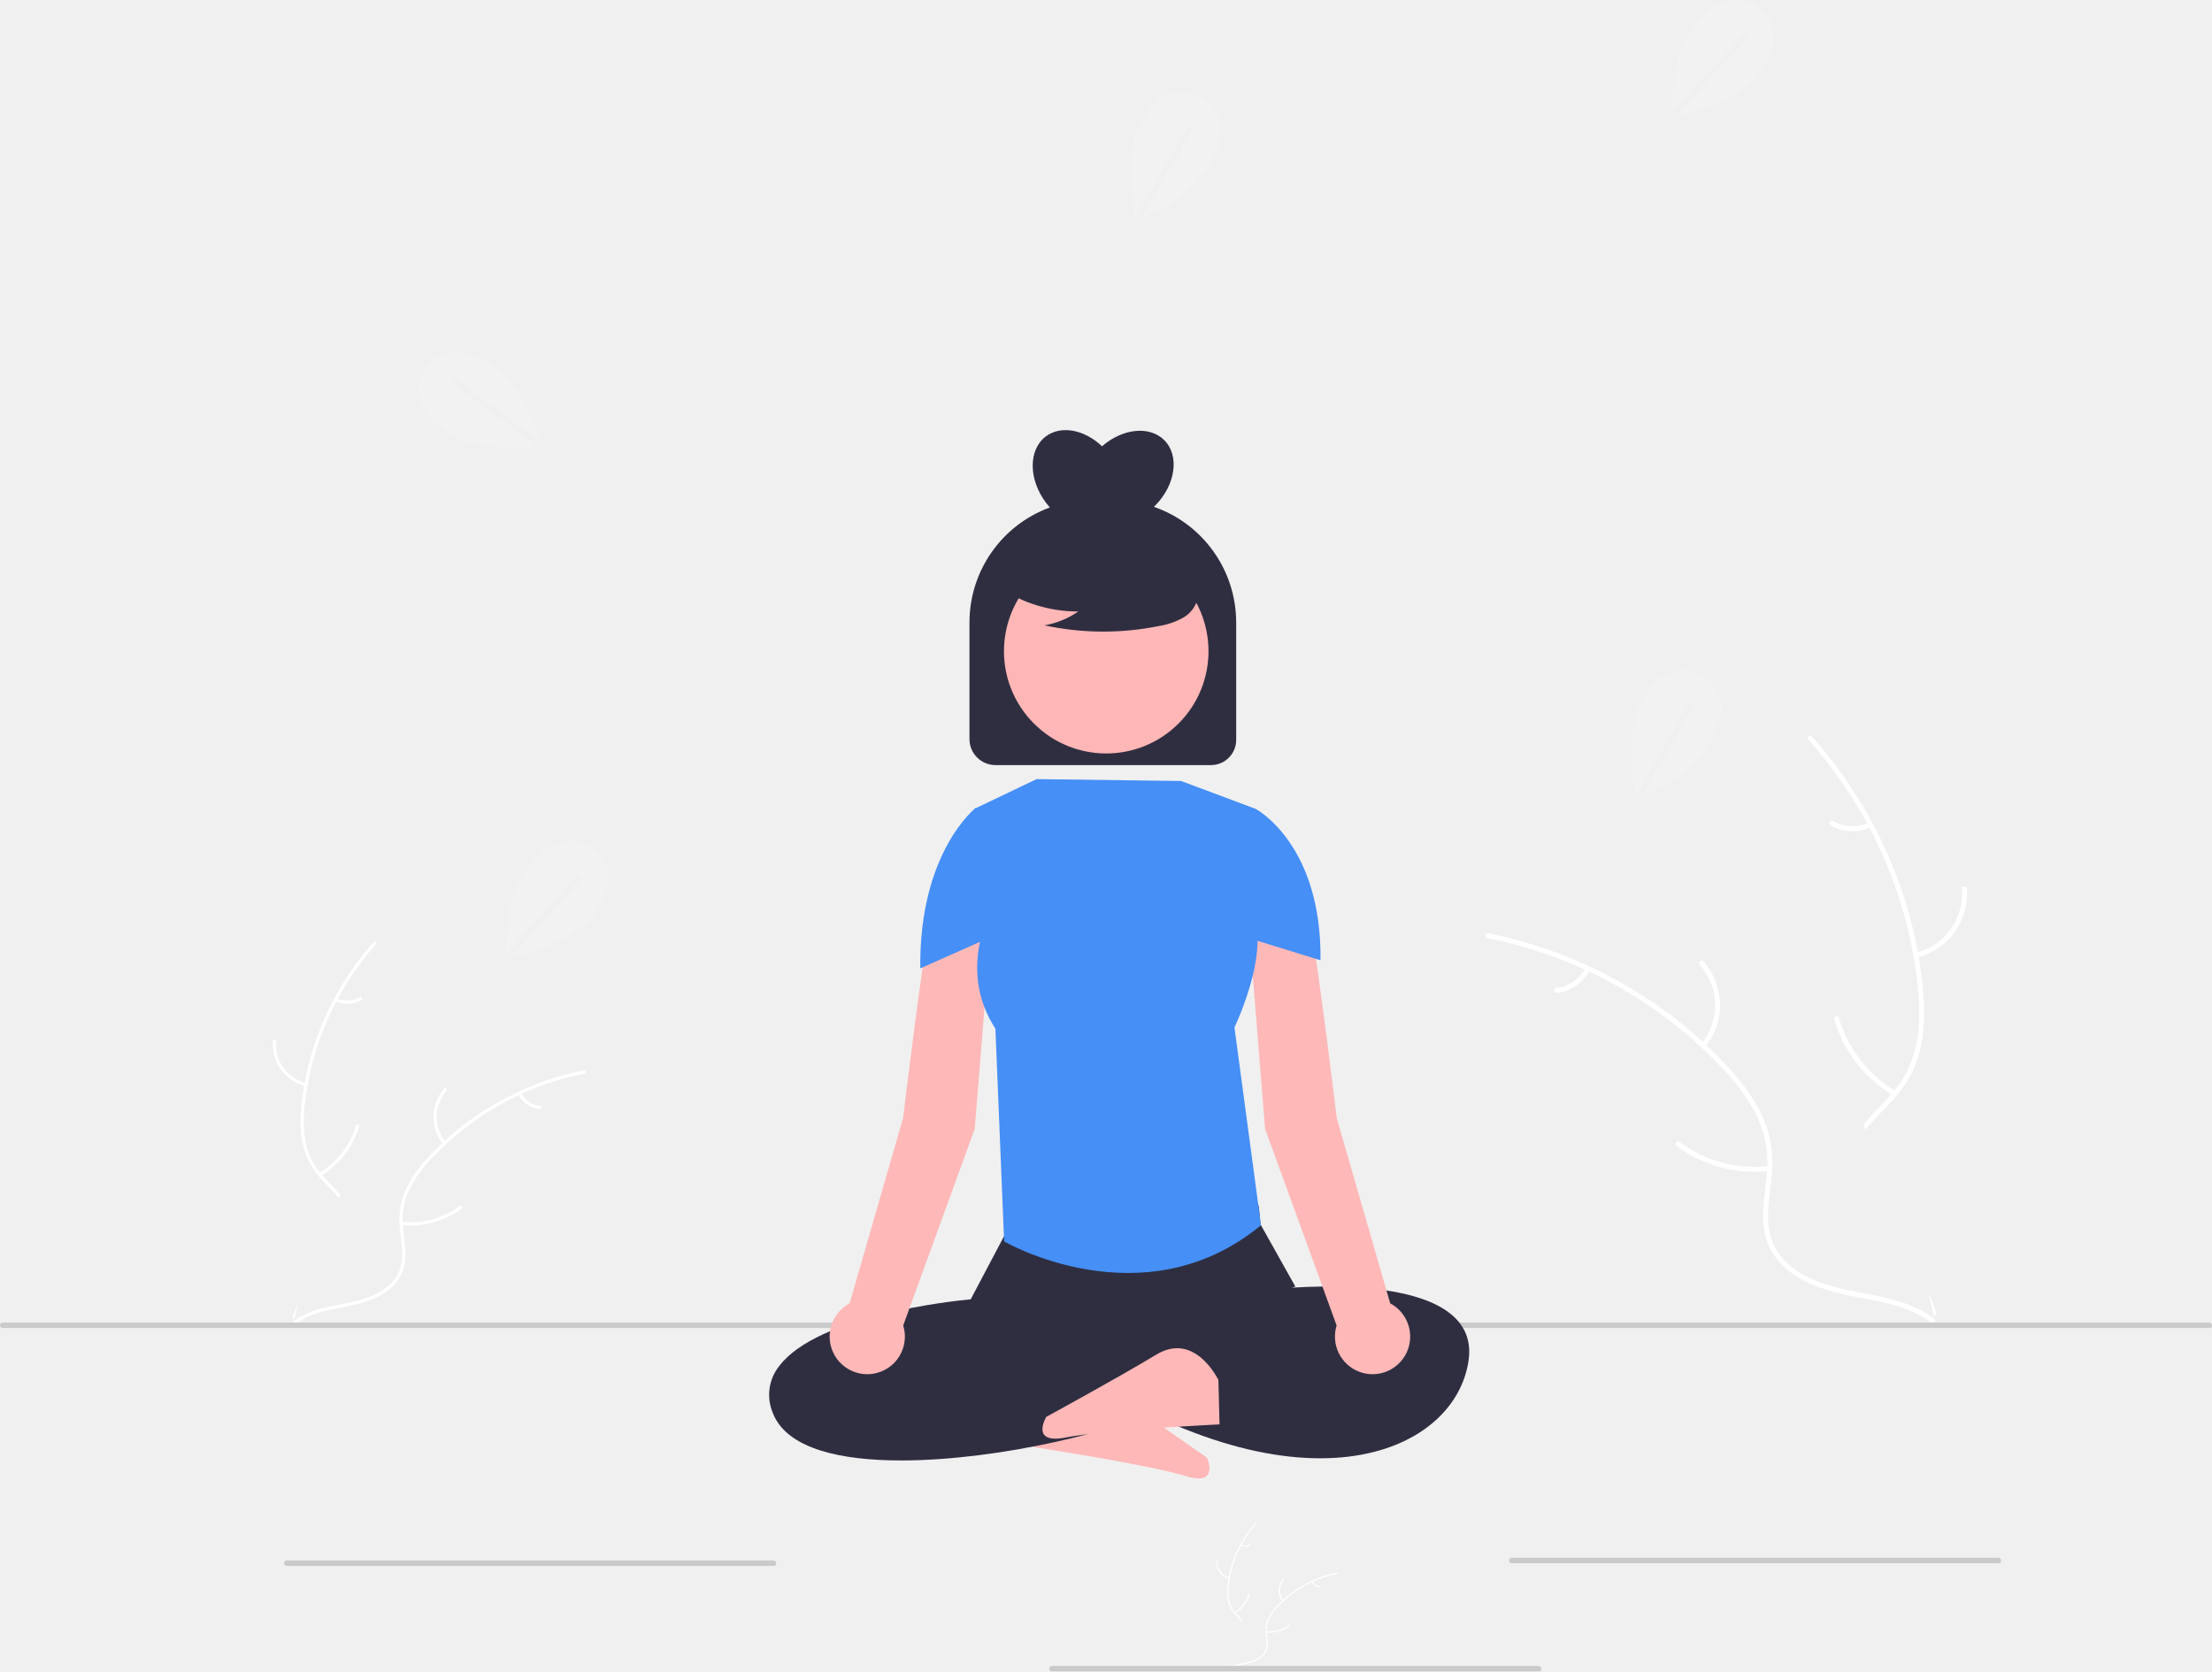
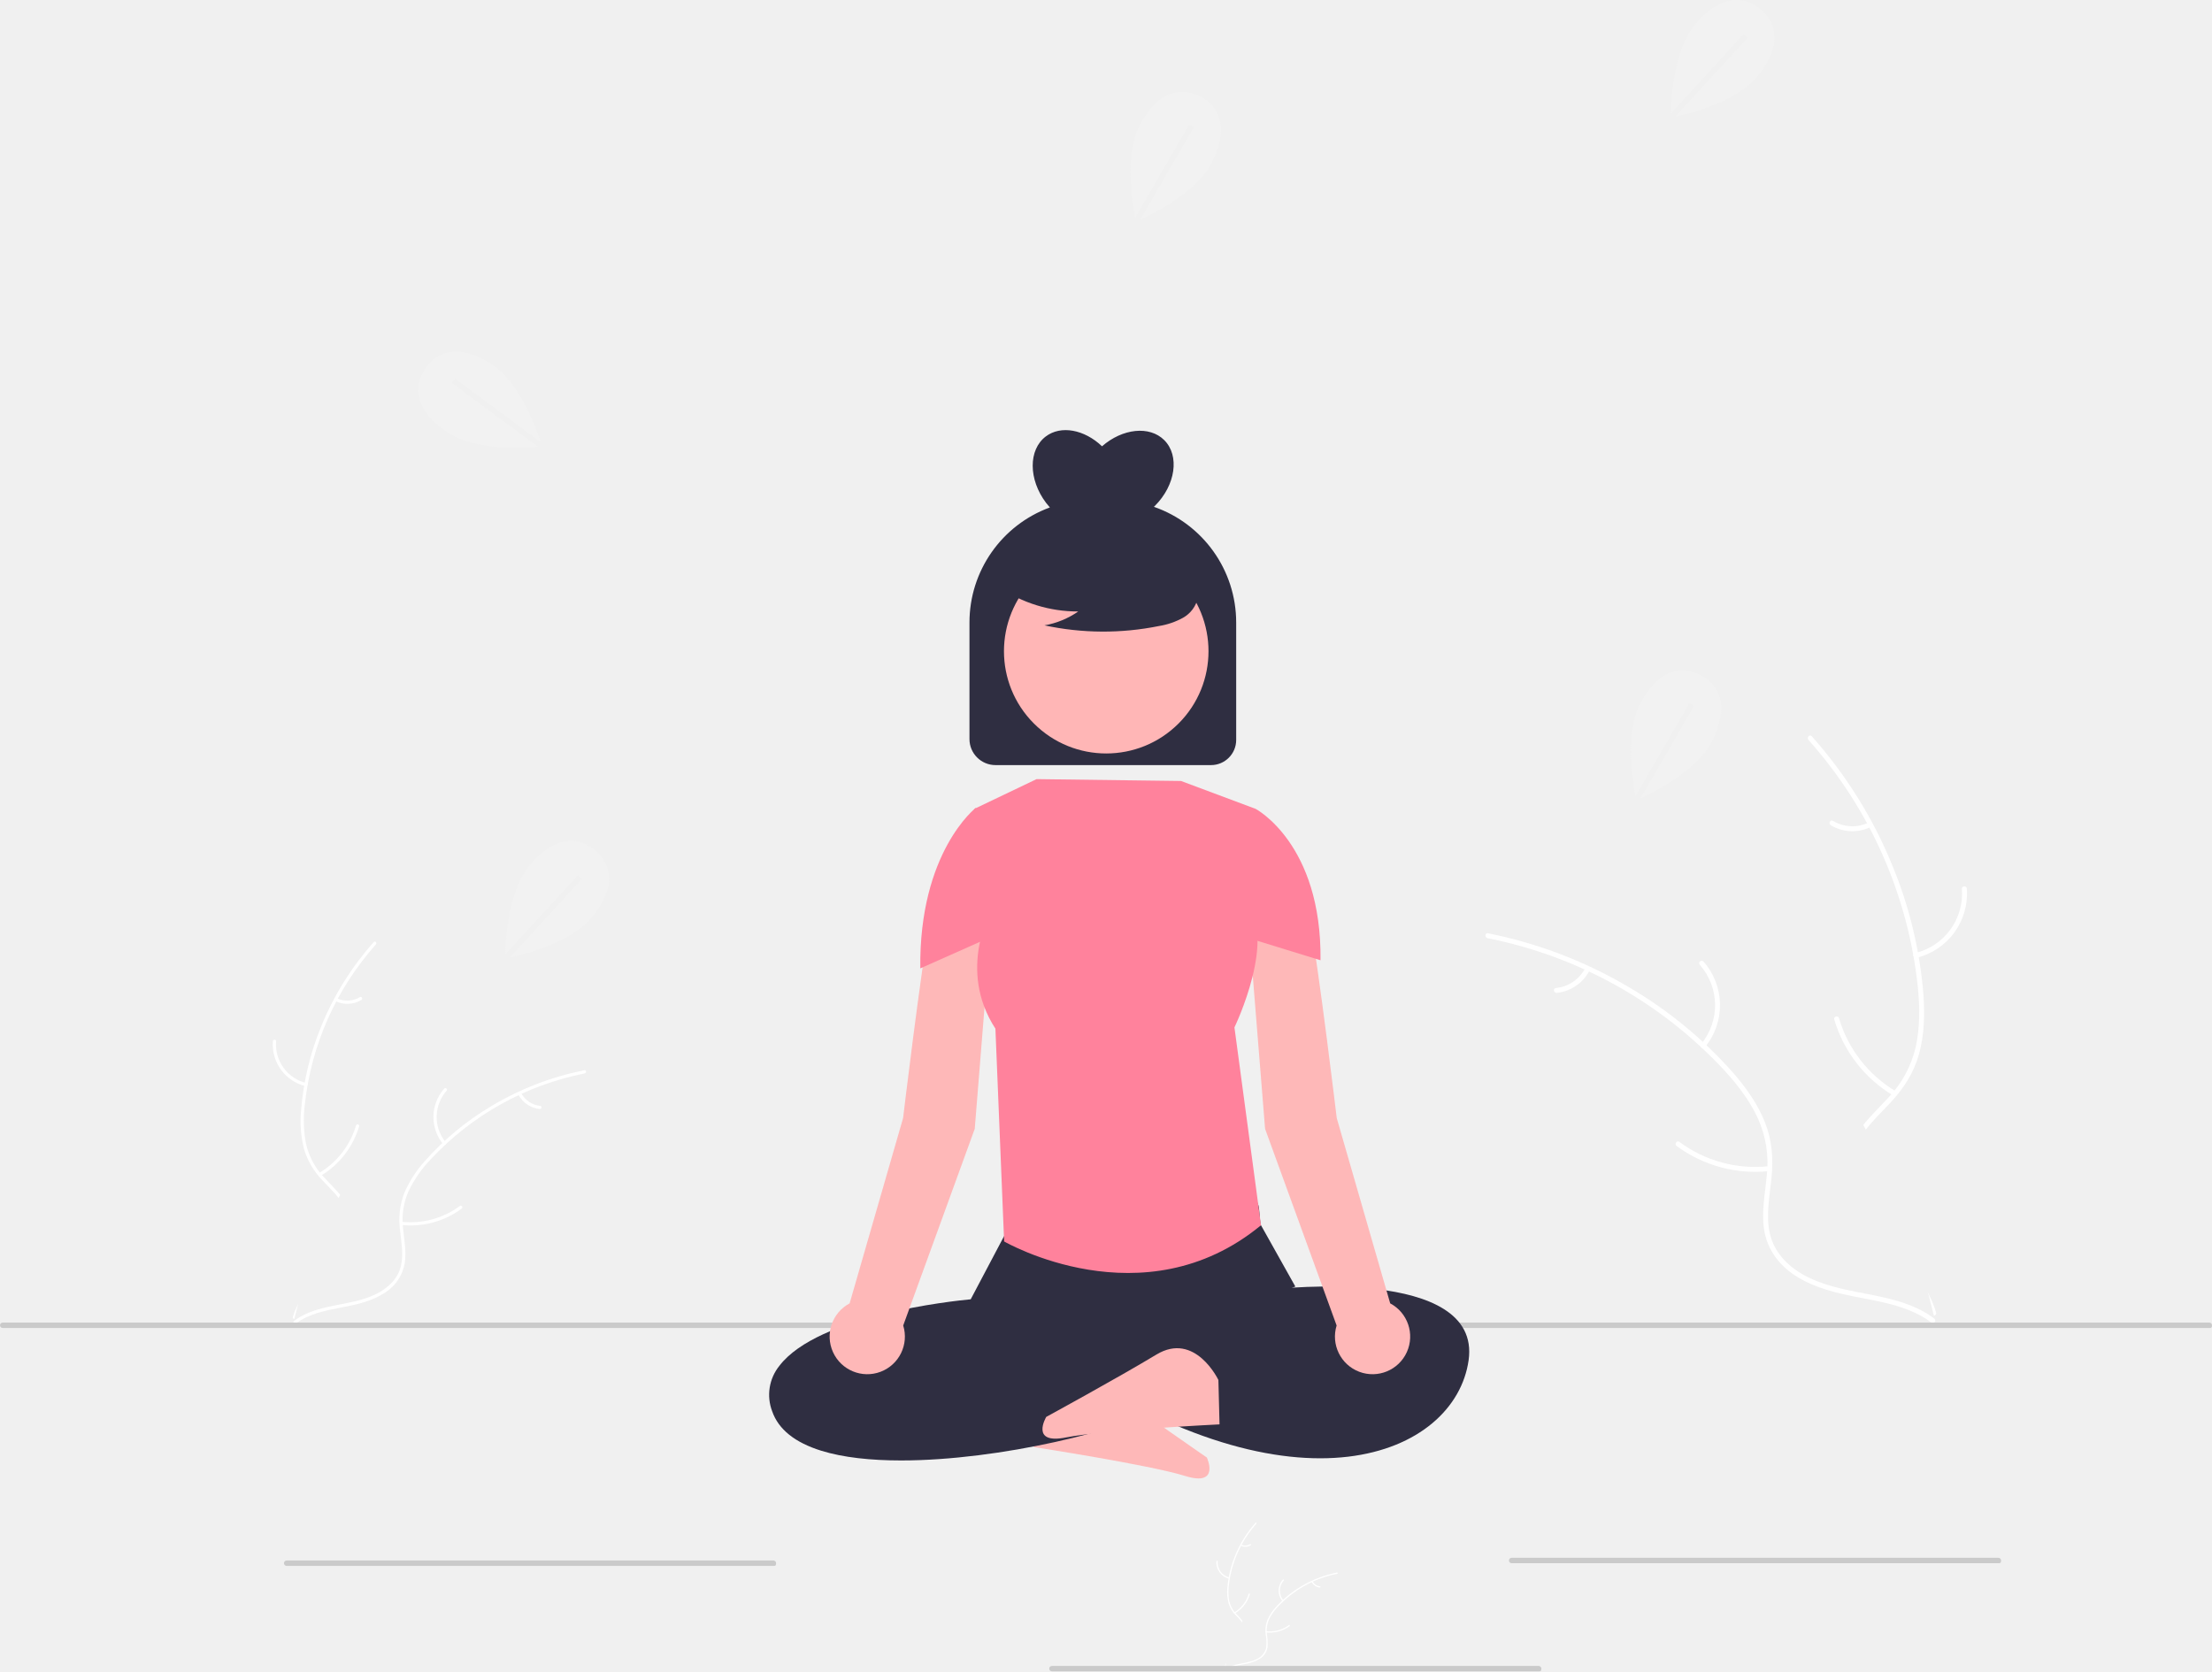
<svg xmlns="http://www.w3.org/2000/svg" data-name="Layer 1" width="818" height="618.165" viewBox="0 0 818 618.165">
-   <path id="b901917b-4981-4312-adbf-d5b8f006e98e-367" data-name="Path 164" d="M575.403,659.853s10.411-17.081,23.777-6.982,38.12,27.139,38.12,27.139,5.07,10.899-8.052,6.805-55.96-10.682-55.96-10.682Z" transform="translate(-191 -140.9173)" fill="#feb8b8" />
+   <path id="b901917b-4981-4312-adbf-d5b8f006e98e-44" data-name="Path 164" d="M575.403,659.853s10.411-17.081,23.777-6.982,38.12,27.139,38.12,27.139,5.07,10.899-8.052,6.805-55.96-10.682-55.96-10.682Z" transform="translate(-191 -140.9173)" fill="#feb8b8" />
  <path d="M284.453,551.378c3.318-26.678,19.851-52.964,45.294-61.646a123.863,123.863,0,0,0,.006,85.04c3.91,10.575,9.359,21.93,5.682,32.589-2.288,6.632-7.886,11.706-14.142,14.878-6.257,3.173-13.202,4.685-20.059,6.167l-1.35,1.116C288.998,604.942,281.135,578.056,284.453,551.378Z" transform="translate(-191 -140.9173)" fill="#f0f0f0" />
  <path d="M330,490.237a105.87,105.87,0,0,0-26.319,59.583,45.591,45.591,0,0,0,.519,14.275,26.149,26.149,0,0,0,6.503,12.128c2.931,3.221,6.303,6.175,8.4,10.052a16.011,16.011,0,0,1,.782,13.071c-1.852,5.311-5.501,9.64-9.218,13.749-4.126,4.563-8.484,9.236-10.238,15.285-.213.733-1.337.36-1.125-.371,3.051-10.524,13.268-16.502,18.14-25.981,2.273-4.423,3.228-9.558,1.096-14.227-1.864-4.083-5.338-7.133-8.334-10.368a27.903,27.903,0,0,1-6.801-11.622,42.148,42.148,0,0,1-1.066-14.203,102.712,102.712,0,0,1,7.502-31.213,107.747,107.747,0,0,1,19.374-31.048c.507-.567,1.287.325.784.889Z" transform="translate(-191 -140.9173)" fill="#fff" />
  <path d="M304,542.65a15.884,15.884,0,0,1-12.091-16.639c.06-.76,1.244-.702,1.184.059a14.708,14.708,0,0,0,11.279,15.455c.742.176.366,1.3-.371,1.125Z" transform="translate(-191 -140.9173)" fill="#fff" />
  <path d="M309.001,574.786a30.615,30.615,0,0,0,13.671-17.632c.215-.732,1.34-.36,1.125.371a31.844,31.844,0,0,1-14.264,18.319c-.657.39-1.186-.671-.533-1.058Z" transform="translate(-191 -140.9173)" fill="#fff" />
  <path d="M315.581,510.14a8.991,8.991,0,0,0,8.52-.433c.652-.398,1.18.663.533,1.058a10.075,10.075,0,0,1-9.425.499.612.612,0,0,1-.377-.748.595.595,0,0,1,.748-.377Z" transform="translate(-191 -140.9173)" fill="#fff" />
  <path d="M407.301,537.383c-.4.26-.8.52-1.2.79a118.407,118.407,0,0,0-15.14,11.82c-.37.33-.74.67-1.1,1.01a124.827,124.827,0,0,0-27.11,37.11,121.222,121.222,0,0,0-6.64,17.18c-2.45,8.13-4.46,17.14-9.31,23.79a20.796,20.796,0,0,1-1.62,2H301.351c-.1-.05-.2-.09-.3-.14l-1.75.08c.07-.31.15-.63.22-.94.04-.18.09-.36.13-.54.03-.12.06-.24.08-.35.01-.04.02-.08.03-.11.02-.11.05-.21.07-.31q.66-2.685,1.36-5.37c0-.01,0-.01.01-.02,3.59-13.63,8.35-27.08,15-39.38.2-.37.4-.75.62-1.12a115.673,115.673,0,0,1,10.39-15.76,102.262,102.262,0,0,1,6.81-7.79,85.037,85.037,0,0,1,21.28-15.94c15.72-8.3,33.92-11.48,50.72-6.41C406.451,537.113,406.871,537.243,407.301,537.383Z" transform="translate(-191 -140.9173)" fill="#f0f0f0" />
  <path d="M407.202,537.939a105.87,105.87,0,0,0-56.888,31.728,45.591,45.591,0,0,0-8.181,11.71,26.148,26.148,0,0,0-2.109,13.599c.401,4.336,1.314,8.725.655,13.084a16.011,16.011,0,0,1-7.245,10.907c-4.676,3.126-10.197,4.385-15.638,5.429-6.042,1.159-12.335,2.267-17.377,6.04-.611.457-1.285-.517-.675-.974,8.773-6.566,20.529-5.188,30.126-9.823,4.478-2.163,8.332-5.688,9.441-10.699.97-4.382.033-8.909-.412-13.296a27.903,27.903,0,0,1,1.567-13.374,42.148,42.148,0,0,1,7.7-11.981,102.713,102.713,0,0,1,24.782-20.406,107.747,107.747,0,0,1,34.163-13.126c.746-.148.832,1.035.091,1.182Z" transform="translate(-191 -140.9173)" fill="#fff" />
  <path d="M354.886,564.134a15.884,15.884,0,0,1,.364-20.565c.506-.57,1.416.189.91.76a14.708,14.708,0,0,0-.299,19.13c.486.587-.491,1.259-.974.675Z" transform="translate(-191 -140.9173)" fill="#fff" />
  <path d="M339.532,592.805a30.615,30.615,0,0,0,21.531-5.847c.613-.455,1.286.519.675.974a31.844,31.844,0,0,1-22.418,6.039c-.759-.084-.543-1.25.212-1.166Z" transform="translate(-191 -140.9173)" fill="#fff" />
  <path d="M383.706,545.15a8.991,8.991,0,0,0,7.064,4.785c.76.075.543,1.24-.212,1.166a10.075,10.075,0,0,1-7.826-5.276.612.612,0,0,1,.15-.824.595.595,0,0,1,.824.15Z" transform="translate(-191 -140.9173)" fill="#fff" />
  <path d="M637.945,728.193c1.286-10.339,7.693-20.526,17.554-23.891a48.004,48.004,0,0,0,.002,32.958c1.515,4.098,3.627,8.499,2.202,12.63a10.731,10.731,0,0,1-5.481,5.766,31.87,31.87,0,0,1-7.774,2.39l-.523.433C639.707,748.952,636.66,738.532,637.945,728.193Z" transform="translate(-191 -140.9173)" fill="#f0f0f0" />
  <path d="M655.597,704.497a41.03,41.03,0,0,0-10.2,23.092,17.669,17.669,0,0,0,.201,5.532,10.134,10.134,0,0,0,2.52,4.7,20.975,20.975,0,0,1,3.255,3.896,6.205,6.205,0,0,1,.303,5.066,16.122,16.122,0,0,1-3.572,5.329c-1.599,1.768-3.288,3.58-3.968,5.924-.082.284-.518.14-.436-.144,1.183-4.079,5.142-6.395,7.03-10.069a6.284,6.284,0,0,0,.425-5.514,16.273,16.273,0,0,0-3.23-4.018,10.814,10.814,0,0,1-2.636-4.504,16.335,16.335,0,0,1-.413-5.504,39.807,39.807,0,0,1,2.907-12.097,41.757,41.757,0,0,1,7.509-12.033c.196-.22.499.126.304.344Z" transform="translate(-191 -140.9173)" fill="#fff" />
  <path d="M645.521,724.81a6.156,6.156,0,0,1-4.686-6.448c.023-.295.482-.272.459.023a5.7,5.7,0,0,0,4.371,5.989c.287.068.142.504-.144.436Z" transform="translate(-191 -140.9173)" fill="#fff" />
  <path d="M647.459,737.265a11.865,11.865,0,0,0,5.298-6.833c.083-.284.519-.139.436.144a12.341,12.341,0,0,1-5.528,7.099c-.255.151-.46-.26-.207-.41Z" transform="translate(-191 -140.9173)" fill="#fff" />
  <path d="M650.009,712.211a3.485,3.485,0,0,0,3.302-.168c.253-.154.457.257.207.41a3.905,3.905,0,0,1-3.653.194.237.237,0,0,1-.146-.29.231.231,0,0,1,.29-.146Z" transform="translate(-191 -140.9173)" fill="#fff" />
  <path d="M685.555,722.769c-.155.101-.31.202-.465.306a45.887,45.887,0,0,0-5.867,4.581c-.143.128-.287.26-.426.391a48.377,48.377,0,0,0-10.507,14.382,46.981,46.981,0,0,0-2.573,6.658c-.95,3.151-1.728,6.643-3.608,9.22a8.058,8.058,0,0,1-.628.775H644.494c-.039-.019-.077-.035-.116-.054l-.678.031c.027-.12.058-.244.085-.364.016-.07.035-.14.05-.209.012-.047.023-.093.031-.136.004-.015.008-.031.012-.043.008-.043.019-.081.027-.12q.256-1.041.527-2.081l.004-.008a69.078,69.078,0,0,1,5.813-15.262c.078-.143.155-.291.24-.434a44.829,44.829,0,0,1,4.027-6.108,39.63,39.63,0,0,1,2.639-3.019,32.956,32.956,0,0,1,8.247-6.178c6.092-3.217,13.146-4.449,19.657-2.484C685.226,722.664,685.389,722.715,685.555,722.769Z" transform="translate(-191 -140.9173)" fill="#f0f0f0" />
  <path d="M685.517,722.985a41.03,41.03,0,0,0-22.047,12.296,17.669,17.669,0,0,0-3.17,4.538,10.134,10.134,0,0,0-.818,5.27,20.974,20.974,0,0,1,.254,5.071,6.205,6.205,0,0,1-2.808,4.227,16.122,16.122,0,0,1-6.06,2.104c-2.341.449-4.781.878-6.735,2.341-.237.177-.498-.201-.261-.377,3.4-2.545,7.956-2.011,11.675-3.807a6.284,6.284,0,0,0,3.659-4.147,16.272,16.272,0,0,0-.16-5.153,10.814,10.814,0,0,1,.607-5.183,16.335,16.335,0,0,1,2.984-4.643,39.806,39.806,0,0,1,9.604-7.908,41.758,41.758,0,0,1,13.24-5.087c.289-.057.323.401.035.458Z" transform="translate(-191 -140.9173)" fill="#fff" />
  <path d="M665.242,733.137a6.156,6.156,0,0,1,.141-7.97c.196-.221.549.073.352.294a5.7,5.7,0,0,0-.116,7.414c.188.228-.19.488-.377.261Z" transform="translate(-191 -140.9173)" fill="#fff" />
  <path d="M659.291,744.248a11.865,11.865,0,0,0,8.345-2.266c.237-.176.499.201.261.377a12.341,12.341,0,0,1-8.688,2.34c-.294-.033-.211-.484.082-.452Z" transform="translate(-191 -140.9173)" fill="#fff" />
  <path d="M676.411,725.779a3.484,3.484,0,0,0,2.737,1.854c.295.029.211.481-.082.452a3.905,3.905,0,0,1-3.033-2.045.237.237,0,0,1,.058-.319.231.231,0,0,1,.319.058Z" transform="translate(-191 -140.9173)" fill="#fff" />
  <path d="M929.788,508.573c-5.099-41.006-30.512-81.408-69.619-94.752a190.384,190.384,0,0,1-.009,130.711c-6.009,16.255-14.385,33.708-8.733,50.091,3.517,10.194,12.121,17.992,21.738,22.869,9.618,4.876,20.291,7.201,30.831,9.478l2.074,1.716C922.802,590.903,934.888,549.578,929.788,508.573Z" transform="translate(-191 -140.9173)" fill="#f0f0f0" />
  <path d="M859.781,414.596a162.727,162.727,0,0,1,40.454,91.583c.711,7.293.797,14.753-.797,21.942a40.192,40.192,0,0,1-9.996,18.642c-4.505,4.95-9.687,9.492-12.911,15.451-3.398,6.281-3.529,13.418-1.202,20.09,2.846,8.163,8.456,14.817,14.168,21.134,6.342,7.013,13.041,14.197,15.736,23.494.327,1.127,2.056.554,1.729-.571-4.69-16.176-20.393-25.364-27.881-39.934-3.494-6.798-4.961-14.691-1.685-21.867,2.865-6.275,8.204-10.963,12.809-15.936,4.836-5.221,8.543-10.95,10.453-17.863,1.954-7.072,2.159-14.551,1.638-21.83a157.874,157.874,0,0,0-11.53-47.977A165.612,165.612,0,0,0,860.986,413.23c-.779-.872-1.979.5-1.205,1.366Z" transform="translate(-191 -140.9173)" fill="#fff" />
  <path d="M899.744,495.157a24.414,24.414,0,0,0,18.584-25.575c-.093-1.168-1.912-1.079-1.819.091a22.607,22.607,0,0,1-17.336,23.755c-1.14.271-.563,1.999.571,1.729Z" transform="translate(-191 -140.9173)" fill="#fff" />
  <path d="M892.056,544.553a47.056,47.056,0,0,1-21.014-27.101c-.331-1.125-2.06-.553-1.729.571a48.946,48.946,0,0,0,21.924,28.157c1.01.599,1.823-1.031.819-1.627Z" transform="translate(-191 -140.9173)" fill="#fff" />
  <path d="M881.943,445.189a13.82,13.82,0,0,1-13.096-.665c-1.002-.612-1.814,1.019-.819,1.627a15.486,15.486,0,0,0,14.486.768.941.941,0,0,0,.579-1.15.915.915,0,0,0-1.15-.579Z" transform="translate(-191 -140.9173)" fill="#fff" />
  <path d="M740.966,487.061c.615.4,1.229.799,1.845,1.214a181.996,181.996,0,0,1,23.27,18.168c.569.507,1.138,1.03,1.691,1.552a191.865,191.865,0,0,1,41.669,57.04,186.325,186.325,0,0,1,10.206,26.406c3.766,12.496,6.855,26.345,14.31,36.566a31.965,31.965,0,0,0,2.49,3.074h67.369c.153-.077.307-.138.461-.215l2.69.123c-.108-.476-.23-.968-.338-1.445-.062-.277-.138-.553-.2-.83-.046-.184-.092-.369-.123-.538-.015-.061-.031-.123-.046-.169-.031-.169-.077-.323-.108-.476q-1.014-4.127-2.09-8.254c0-.015,0-.015-.015-.031-5.519-20.95-12.834-41.623-23.056-60.529-.308-.569-.615-1.153-.953-1.721a177.797,177.797,0,0,0-15.97-24.224,157.181,157.181,0,0,0-10.467-11.974,130.705,130.705,0,0,0-32.708-24.501c-24.163-12.757-52.137-17.645-77.959-9.852C742.272,486.646,741.626,486.846,740.966,487.061Z" transform="translate(-191 -140.9173)" fill="#f0f0f0" />
  <path d="M741.117,487.916a162.727,162.727,0,0,1,87.439,48.768c4.958,5.395,9.519,11.3,12.574,17.999a40.192,40.192,0,0,1,3.242,20.903c-.617,6.665-2.02,13.411-1.006,20.11,1.069,7.061,5.261,12.838,11.136,16.765,7.187,4.804,15.673,6.74,24.036,8.344,9.286,1.781,18.96,3.484,26.71,9.285.939.703,1.975-.795,1.037-1.497-13.484-10.092-31.554-7.974-46.304-15.098-6.883-3.324-12.806-8.743-14.511-16.445-1.491-6.735-.05-13.693.633-20.436.717-7.08.228-13.887-2.409-20.556-2.698-6.823-7.037-12.918-11.836-18.416a157.874,157.874,0,0,0-38.091-31.365,165.612,165.612,0,0,0-52.509-20.175c-1.147-.227-1.279,1.59-.14,1.816Z" transform="translate(-191 -140.9173)" fill="#fff" />
  <path d="M821.529,528.179a24.414,24.414,0,0,0-.559-31.609c-.777-.877-2.176.29-1.398,1.168a22.607,22.607,0,0,1,.46,29.404c-.747.903.754,1.935,1.497,1.037Z" transform="translate(-191 -140.9173)" fill="#fff" />
  <path d="M845.13,572.248a47.056,47.056,0,0,1-33.095-8.987c-.942-.699-1.977.798-1.037,1.497a48.946,48.946,0,0,0,34.457,9.282c1.167-.13.835-1.921-.325-1.792Z" transform="translate(-191 -140.9173)" fill="#fff" />
  <path d="M777.231,499a13.82,13.82,0,0,1-10.857,7.354c-1.168.115-.835,1.906.325,1.792a15.486,15.486,0,0,0,12.029-8.109.941.941,0,0,0-.23-1.267.915.915,0,0,0-1.267.23Z" transform="translate(-191 -140.9173)" fill="#fff" />
  <path d="M1008.327,632.083H192a1,1,0,0,1,0-2h816a1,1,0,0,1,1,1C1009,631.635,1008.879,632.083,1008.327,632.083Z" transform="translate(-191 -140.9173)" fill="#cacaca" />
  <path d="M477.327,720.083H297a1,1,0,0,1,0-2H477a1,1,0,0,1,1,1C478,719.635,477.879,720.083,477.327,720.083Z" transform="translate(-191 -140.9173)" fill="#cacaca" />
  <path d="M760.327,759.083H580a1,1,0,0,1,0-2H760a1,1,0,0,1,1,1C761,758.635,760.879,759.083,760.327,759.083Z" transform="translate(-191 -140.9173)" fill="#cacaca" />
  <path d="M930.327,719.083H750a1,1,0,0,1,0-2H930a1,1,0,0,1,1,1C931,718.635,930.879,719.083,930.327,719.083Z" transform="translate(-191 -140.9173)" fill="#cacaca" />
-   <path id="ea820f77-130a-433d-b966-41522e2706cd-368" data-name="Path 161" d="M524.258,681.083c-11.202,0-21.457-1.073-29.605-3.611-9.685-3.016-15.766-7.893-18.077-14.506a17.079,17.079,0,0,1,2.677-16.933c14.327-18.669,64.046-23.935,70.717-24.557l13.534-25.627c.866-6.115-3.231-10.744,3.847-10.859l83.735-1.137c6.952-.146,4.979,4.159,6.169,10.121l12.758,22.774-54.906,23.173,8.301,20.228-.542.315C606.798,669.786,560.585,681.081,524.258,681.083Z" transform="translate(-191 -140.9173)" fill="#2f2e41" />
-   <path id="e2cf09bf-0dcf-4d32-bd8b-d83345e69099-369" data-name="Path 162" d="M662.413,617.72s76.68-8.775,71.679,26.326-63.345,59.964-151.694,0l10.002-17.55s32.923-1.638,52.926-10.413Z" transform="translate(-191 -140.9173)" fill="#2f2e41" />
-   <path id="e394c6e3-5a9b-4b6a-ab2c-d395b6ec401d-370" data-name="Path 166" d="M553.854,458.7s-14.574-2.65-18.549,19.874-10.342,75.876-10.342,75.876l-19.769,68.534a13.912,13.912,0,1,0,19.815,8.184l26.452-72.738,5.042-62.627V462.988A4.794,4.794,0,0,0,553.854,458.7Z" transform="translate(-191 -140.9173)" fill="#feb8b8" />
-   <path id="bce87157-538b-4a9f-a71d-b40a66ba2871-371" data-name="Path 166" d="M656.438,458.7s14.574-2.65,18.549,19.874,10.342,75.876,10.342,75.876l19.769,68.534a13.912,13.912,0,1,1-19.815,8.184L658.83,558.43,653.788,495.803V462.988A4.794,4.794,0,0,1,656.438,458.7Z" transform="translate(-191 -140.9173)" fill="#feb8b8" />
-   <path d="M655.327,440.083l-27.567-10.31-53.433-.69-23,11,6.46,37.126s-13.043,22.085,1.318,44.172l3.222,78.702s51.516,29.873,95-6L647.499,520.909s16.439-33.95,3.697-46.563Z" transform="translate(-191 -140.9173)" fill="#458ff6" />
-   <path d="M644.099,451.62l11.228-11.537s24.505,12.889,24,56l-30.911-9.527Z" transform="translate(-191 -140.9173)" fill="#458ff6" />
-   <path d="M563.8,451.62l-11.929-11.929s-21.049,16.282-20.544,59.392l28.157-12.527Z" transform="translate(-191 -140.9173)" fill="#458ff6" />
-   <path id="fa495a93-2d48-4158-a295-a9de2db8cd68-372" data-name="Path 163" d="M641.564,651.325s-8.586-18.067-22.927-9.406-40.725,23.046-40.725,23.046-6.171,10.316,7.304,7.602,56.765-4.83,56.765-4.83Z" transform="translate(-191 -140.9173)" fill="#feb8b8" />
+   <path id="ea820f77-130a-433d-b966-41522e2706cd-45" data-name="Path 161" d="M524.258,681.083c-11.202,0-21.457-1.073-29.605-3.611-9.685-3.016-15.766-7.893-18.077-14.506a17.079,17.079,0,0,1,2.677-16.933c14.327-18.669,64.046-23.935,70.717-24.557l13.534-25.627c.866-6.115-3.231-10.744,3.847-10.859l83.735-1.137c6.952-.146,4.979,4.159,6.169,10.121l12.758,22.774-54.906,23.173,8.301,20.228-.542.315C606.798,669.786,560.585,681.081,524.258,681.083Z" transform="translate(-191 -140.9173)" fill="#2f2e41" />
+   <path id="e2cf09bf-0dcf-4d32-bd8b-d83345e69099-46" data-name="Path 162" d="M662.413,617.72s76.68-8.775,71.679,26.326-63.345,59.964-151.694,0l10.002-17.55s32.923-1.638,52.926-10.413Z" transform="translate(-191 -140.9173)" fill="#2f2e41" />
+   <path id="e394c6e3-5a9b-4b6a-ab2c-d395b6ec401d-47" data-name="Path 166" d="M553.854,458.7s-14.574-2.65-18.549,19.874-10.342,75.876-10.342,75.876l-19.769,68.534a13.912,13.912,0,1,0,19.815,8.184l26.452-72.738,5.042-62.627V462.988A4.794,4.794,0,0,0,553.854,458.7Z" transform="translate(-191 -140.9173)" fill="#feb8b8" />
+   <path id="bce87157-538b-4a9f-a71d-b40a66ba2871-48" data-name="Path 166" d="M656.438,458.7s14.574-2.65,18.549,19.874,10.342,75.876,10.342,75.876l19.769,68.534a13.912,13.912,0,1,1-19.815,8.184L658.83,558.43,653.788,495.803V462.988A4.794,4.794,0,0,1,656.438,458.7Z" transform="translate(-191 -140.9173)" fill="#feb8b8" />
+   <path d="M655.327,440.083l-27.567-10.31-53.433-.69-23,11,6.46,37.126s-13.043,22.085,1.318,44.172l3.222,78.702s51.516,29.873,95-6L647.499,520.909s16.439-33.95,3.697-46.563Z" transform="translate(-191 -140.9173)" fill="#ff829c" />
+   <path d="M644.099,451.62l11.228-11.537s24.505,12.889,24,56l-30.911-9.527Z" transform="translate(-191 -140.9173)" fill="#ff829c" />
+   <path d="M563.8,451.62l-11.929-11.929s-21.049,16.282-20.544,59.392l28.157-12.527Z" transform="translate(-191 -140.9173)" fill="#ff829c" />
+   <path id="fa495a93-2d48-4158-a295-a9de2db8cd68-49" data-name="Path 163" d="M641.564,651.325s-8.586-18.067-22.927-9.406-40.725,23.046-40.725,23.046-6.171,10.316,7.304,7.602,56.765-4.83,56.765-4.83Z" transform="translate(-191 -140.9173)" fill="#feb8b8" />
  <path d="M617.708,328.366c.121-.117.248-.221.368-.341,7.673-7.673,9.228-18.559,3.473-24.314-5.438-5.439-15.456-4.341-23.017,2.271-6.483-6.172-15.176-7.893-20.803-3.632-6.488,4.913-6.438,15.91.113,24.561.449.592.919,1.152,1.403,1.691A45.307,45.307,0,0,0,549.512,371.149v43.12a9.629,9.629,0,0,0,9.629,9.628h79.696a9.305,9.305,0,0,0,9.305-9.305V371.149A45.299,45.299,0,0,0,617.708,328.366Z" transform="translate(-191 -140.9173)" fill="#2f2e41" />
  <circle cx="600.086" cy="381.778" r="37.818" transform="translate(-285.1968 395.2275) rotate(-45)" fill="#ffb6b6" />
  <path d="M560.348,357.991a51.435,51.435,0,0,0,29.395,9.084,31.52,31.52,0,0,1-12.493,5.14,103.716,103.716,0,0,0,42.365.238,27.419,27.419,0,0,0,8.869-3.046,11.224,11.224,0,0,0,5.474-7.321c.929-5.31-3.208-10.134-7.508-13.385a55.381,55.381,0,0,0-46.538-9.3c-5.199,1.344-10.406,3.614-13.783,7.789s-4.377,10.611-1.16,14.91Z" transform="translate(-191 -140.9173)" fill="#2f2e41" />
  <polygon points="200.519 165.172 200.519 165.172 200.519 165.172 200.519 165.172" fill="#f2f2f2" />
  <path d="M358.07,282.524l1.192-1.607,31.749,23.55c-1.725-5.259-7.833-21.929-17.844-28.58-11.96-7.946-20.375-5.474-24.959,1.426s-3.603,15.615,8.357,23.562c10.138,6.736,28.199,5.799,33.468,5.358Z" transform="translate(-191 -140.9173)" fill="#f2f2f2" />
  <polygon points="617.85 43.489 617.85 43.489 617.85 43.489 617.85 43.489" fill="#f2f2f2" />
  <path d="M835.767,153.589l1.474,1.352-26.724,29.127c5.41-1.169,22.624-5.509,30.281-14.774,9.147-11.069,7.564-19.695,1.178-24.972s-15.156-5.207-24.303,5.862c-7.754,9.383-8.701,27.443-8.81,32.729Z" transform="translate(-191 -140.9173)" fill="#f2f2f2" />
  <polygon points="186.85 354.489 186.85 354.489 186.85 354.489 186.85 354.489" fill="#f2f2f2" />
  <path d="M404.767,464.589l1.474,1.352-26.724,29.127c5.41-1.169,22.624-5.509,30.281-14.774,9.147-11.069,7.564-19.695,1.178-24.972s-15.156-5.207-24.303,5.862c-7.754,9.383-8.701,27.443-8.81,32.729Z" transform="translate(-191 -140.9173)" fill="#f2f2f2" />
  <polygon points="420.124 81.956 420.124 81.956 420.124 81.956 420.124 81.956" fill="#f2f2f2" />
  <path d="M630.744,186.967l1.731,1.002-19.798,34.215c5.029-2.311,20.899-10.269,26.372-20.97,6.539-12.784,3.128-20.864-4.247-24.637s-15.923-1.809-22.462,10.976c-5.543,10.837-2.564,28.675-1.528,33.86Z" transform="translate(-191 -140.9173)" fill="#f2f2f2" />
  <polygon points="605.124 295.956 605.124 295.956 605.124 295.956 605.124 295.956" fill="#f2f2f2" />
  <path d="M815.744,400.967l1.731,1.002-19.798,34.215c5.029-2.311,20.899-10.269,26.372-20.97,6.539-12.784,3.128-20.864-4.247-24.637s-15.923-1.809-22.462,10.976c-5.543,10.837-2.564,28.675-1.528,33.86Z" transform="translate(-191 -140.9173)" fill="#f2f2f2" />
</svg>
